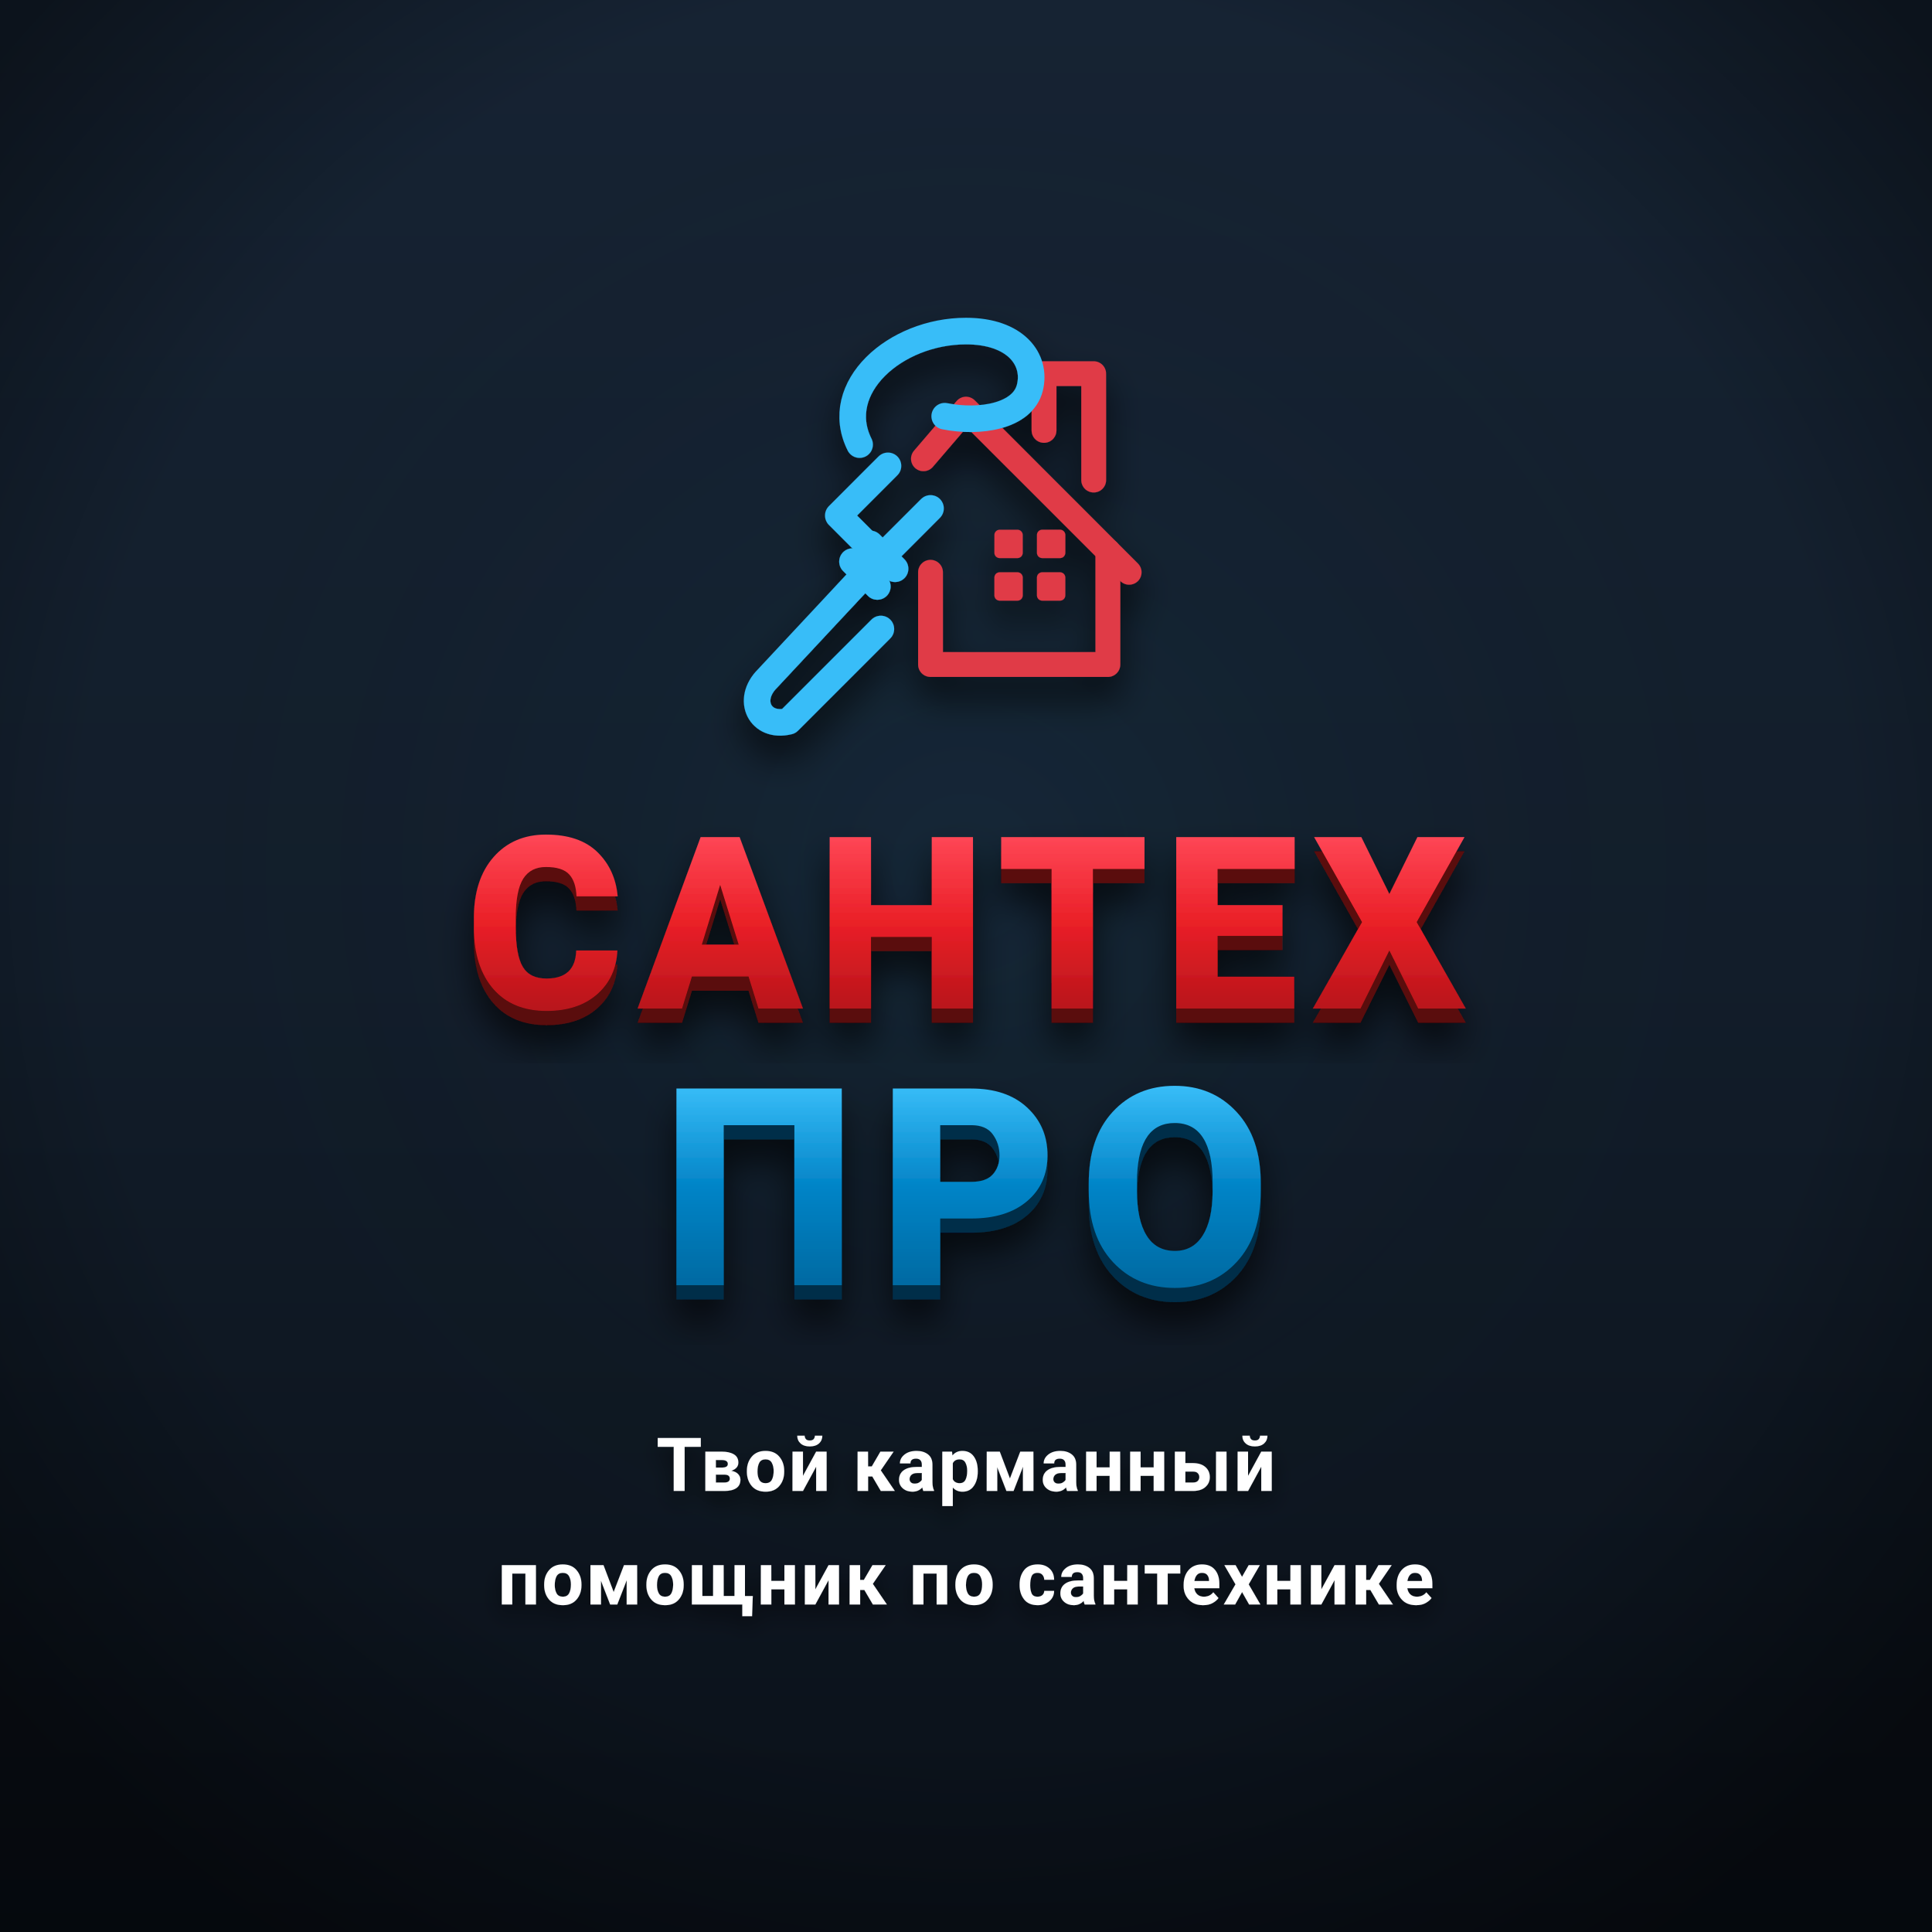
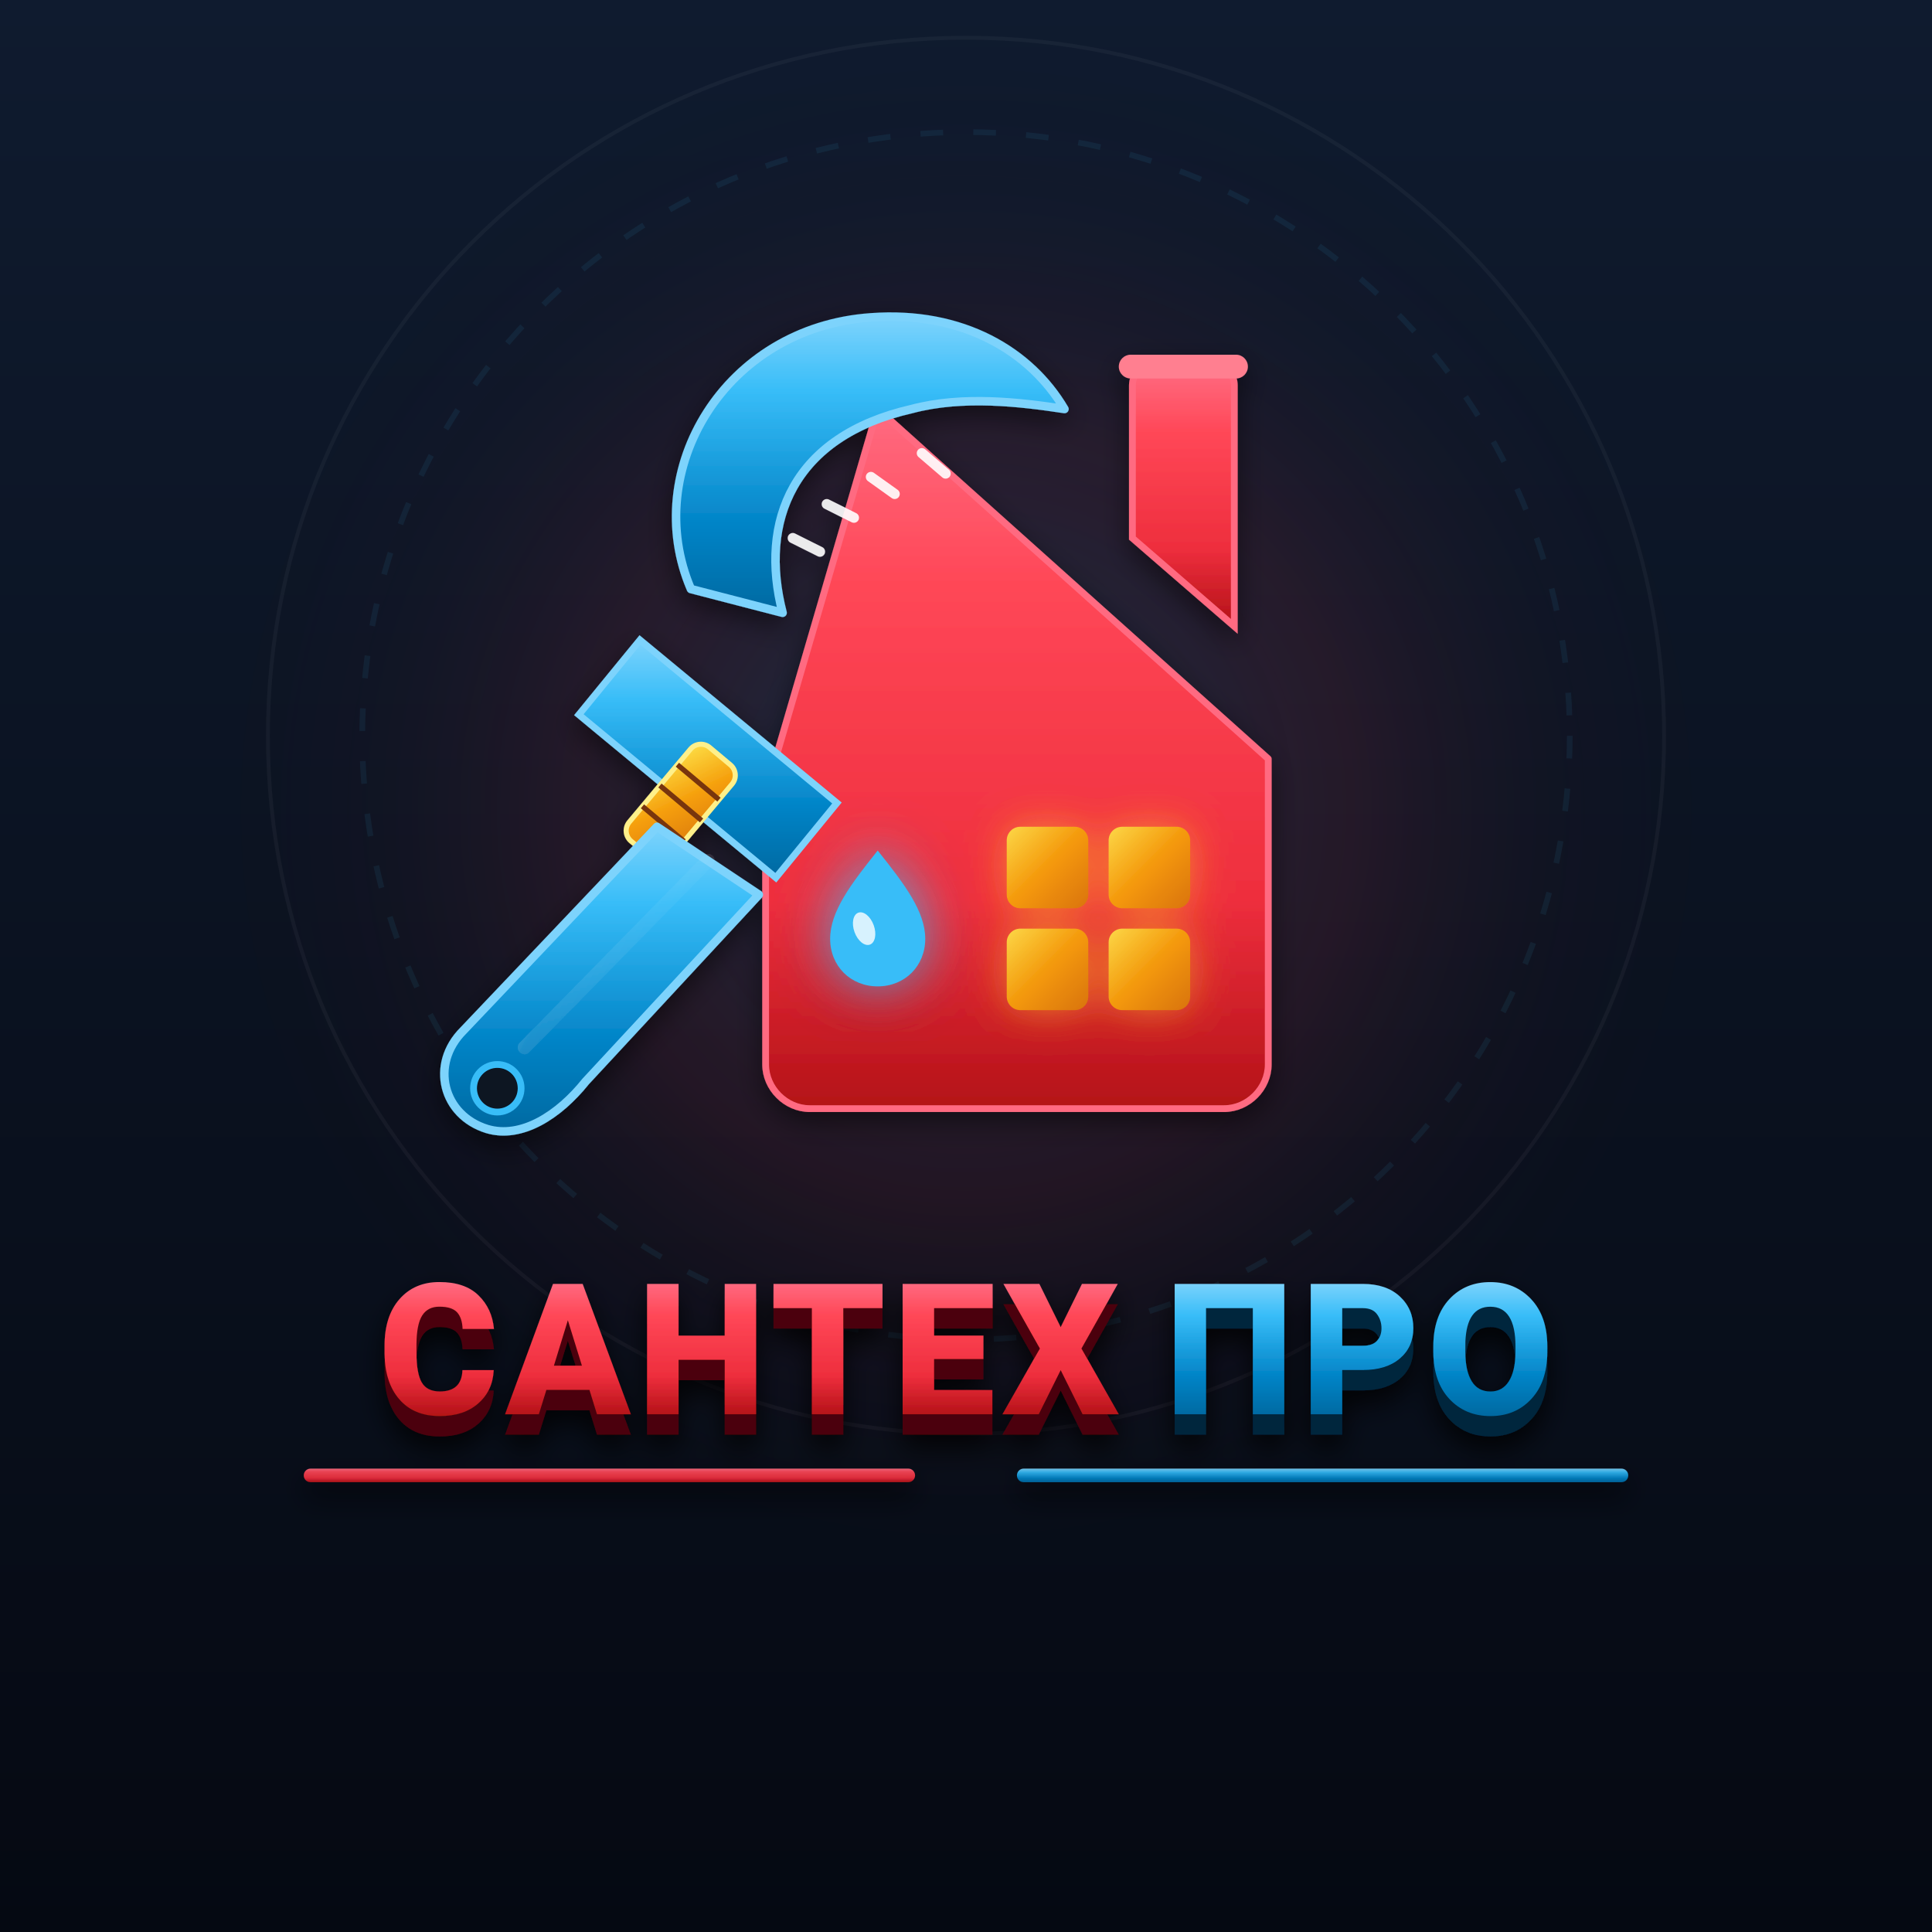
<svg xmlns="http://www.w3.org/2000/svg" viewBox="0 0 512 512" width="512" height="512">
  <defs>
    <linearGradient id="bgGrad" x1="0%" y1="0%" x2="0%" y2="100%">
-       <stop offset="0%" stop-color="#162333" />
-       <stop offset="50%" stop-color="#121d2a" />
-       <stop offset="100%" stop-color="#0a1018" />
+       <stop offset="0%" stop-color="#0f1b2f" />
+       <stop offset="45%" stop-color="#0b1322" />
+       <stop offset="100%" stop-color="#050912" />
    </linearGradient>
-     <linearGradient id="red3D" x1="0%" y1="0%" x2="0%" y2="100%">
-       <stop offset="0%" stop-color="#ff4757" />
-       <stop offset="50%" stop-color="#ea2027" />
-       <stop offset="100%" stop-color="#b7151b" />
+     <radialGradient id="centerGlow" cx="50%" cy="42%" r="50%">
+       <stop offset="0%" stop-color="#0284c7" stop-opacity="0.25" />
+       <stop offset="40%" stop-color="#ff4757" stop-opacity="0.10" />
+       <stop offset="80%" stop-color="#000000" stop-opacity="0" />
+     </radialGradient>
+     <linearGradient id="rubyGrad" x1="0%" y1="0%" x2="0%" y2="100%">
+       <stop offset="0%" stop-color="#ff6b81" />
+       <stop offset="25%" stop-color="#ff4757" />
+       <stop offset="70%" stop-color="#ee2e3d" />
+       <stop offset="100%" stop-color="#b31217" />
    </linearGradient>
-     <linearGradient id="blue3D" x1="0%" y1="0%" x2="0%" y2="100%">
-       <stop offset="0%" stop-color="#38bdf8" />
-       <stop offset="50%" stop-color="#0284c7" />
+     <linearGradient id="cyanGrad" x1="0%" y1="0%" x2="0%" y2="100%">
+       <stop offset="0%" stop-color="#7dd3fc" />
+       <stop offset="25%" stop-color="#38bdf8" />
+       <stop offset="70%" stop-color="#0284c7" />
      <stop offset="100%" stop-color="#0369a1" />
    </linearGradient>
-     <filter id="drop3D" x="-20%" y="-20%" width="140%" height="140%">
-       <feDropShadow dx="0" dy="6" stdDeviation="5" flood-color="#000000" flood-opacity="0.65" />
+     <linearGradient id="goldGrad" x1="0%" y1="0%" x2="100%" y2="100%">
+       <stop offset="0%" stop-color="#fde047" />
+       <stop offset="50%" stop-color="#f59e0b" />
+       <stop offset="100%" stop-color="#d97706" />
+     </linearGradient>
+     <linearGradient id="chromeSheen" x1="0%" y1="0%" x2="100%" y2="50%">
+       <stop offset="0%" stop-color="#ffffff" stop-opacity="0.6" />
+       <stop offset="40%" stop-color="#ffffff" stop-opacity="0.1" />
+       <stop offset="100%" stop-color="#ffffff" stop-opacity="0" />
+     </linearGradient>
+     <filter id="shadow3D" x="-30%" y="-30%" width="160%" height="160%">
+       <feDropShadow dx="0" dy="10" stdDeviation="10" flood-color="#000000" flood-opacity="0.75" />
+       <feDropShadow dx="0" dy="3" stdDeviation="4" flood-color="#000000" flood-opacity="0.5" />
    </filter>
-     <filter id="subtleGlow" x="-20%" y="-20%" width="140%" height="140%">
-       <feDropShadow dx="0" dy="3" stdDeviation="3" flood-color="#000000" flood-opacity="0.5" />
+     <filter id="textShadow" x="-20%" y="-20%" width="140%" height="140%">
+       <feDropShadow dx="0" dy="4" stdDeviation="4" flood-color="#000000" flood-opacity="0.8" />
    </filter>
  </defs>
  <rect width="512" height="512" fill="url(#bgGrad)" />
-   <radialGradient id="vignette" cx="50%" cy="45%" r="65%">
-     <stop offset="0%" stop-color="#38bdf8" stop-opacity="0.06" />
-     <stop offset="70%" stop-color="#000000" stop-opacity="0" />
-     <stop offset="100%" stop-color="#000000" stop-opacity="0.45" />
-   </radialGradient>
-   <rect width="512" height="512" fill="url(#vignette)" />
-   <g transform="translate(256, 256) scale(0.94) translate(-256, -256)">
-     <g transform="translate(256, 125)" filter="url(#drop3D)">
-       <g stroke="#e03b47" stroke-width="7" stroke-linecap="round" stroke-linejoin="round" fill="none">
-         <path d="M 22 -20 L 22 -36 L 36 -36 L 36 -6" />
-         <path d="M -12 -12 L 0 -26 L 46 20" />
-         <path d="M 40 14 L 40 46 L -10 46 L -10 20" />
+   <rect width="512" height="512" fill="url(#centerGlow)" />
+   <circle cx="256" cy="195" r="160" fill="none" stroke="#38bdf8" stroke-opacity="0.08" stroke-width="1.5" stroke-dasharray="6 8" />
+   <circle cx="256" cy="195" r="185" fill="none" stroke="#ffffff" stroke-opacity="0.04" stroke-width="1" />
+   <g transform="translate(256, 256) scale(0.9) translate(-256, -256)">
+     <g filter="url(#shadow3D)">
+       <g>
+         <path d="M 230 92               L 345 195               L 345 285               C 345 292, 339 298, 332 298               L 210 298               C 203 298, 197 292, 197 285               L 197 205               Z" fill="url(#rubyGrad)" stroke="#ff6b81" stroke-width="2" stroke-linejoin="round" />
+         <path d="M 305 130               L 305 85               C 305 82, 307 80, 310 80               L 330 80               C 333 80, 335 82, 335 85               L 335 156               Z" fill="url(#rubyGrad)" stroke="#ff6b81" stroke-width="2" />
+         <rect x="301" y="76" width="38" height="7" rx="3.5" fill="#ff7f90" />
+         <g fill="url(#goldGrad)" opacity="0.95" filter="drop-shadow(0 0 6px rgba(251,191,36,0.6))">
+           <rect x="268" y="215" width="24" height="24" rx="4" />
+           <rect x="298" y="215" width="24" height="24" rx="4" />
+           <rect x="268" y="245" width="24" height="24" rx="4" />
+           <rect x="298" y="245" width="24" height="24" rx="4" />
+         </g>
      </g>
-       <g fill="#e03b47">
-         <rect x="8" y="8" width="8" height="8" rx="1.5" />
-         <rect x="20" y="8" width="8" height="8" rx="1.5" />
-         <rect x="8" y="20" width="8" height="8" rx="1.5" />
-         <rect x="20" y="20" width="8" height="8" rx="1.5" />
+       <g>
+         <path d="M 175 145               C 160 110, 185 68, 228 65               C 255 63, 275 75, 285 92               C 272 90, 255 88, 240 92               C 205 100, 195 125, 202 152               Z" fill="url(#cyanGrad)" stroke="#7dd3fc" stroke-width="2.5" stroke-linejoin="round" />
+         <path d="M 205 130 L 213 134 M 215 120 L 223 124 M 228 112 L 235 117 M 243 105 L 250 111" stroke="#ffffff" stroke-width="3" stroke-linecap="round" opacity="0.9" />
+         <path d="M 160 160               L 218 208               L 200 230               L 142 182               Z" fill="url(#cyanGrad)" stroke="#7dd3fc" stroke-width="2" />
+         <g transform="translate(172, 208) rotate(40)">
+           <rect x="-8" y="-18" width="16" height="36" rx="4" fill="url(#goldGrad)" stroke="#fef08a" stroke-width="1.5" />
+           <line x1="-8" y1="-8" x2="8" y2="-8" stroke="#78350f" stroke-width="1.5" />
+           <line x1="-8" y1="0" x2="8" y2="0" stroke="#78350f" stroke-width="1.5" />
+           <line x1="-8" y1="8" x2="8" y2="8" stroke="#78350f" stroke-width="1.5" />
+         </g>
+         <path d="M 165 215               L 108 275               C 98 285, 102 300, 115 304               C 125 307, 136 300, 144 290               L 195 235               Z" fill="url(#cyanGrad)" stroke="#7dd3fc" stroke-width="2.5" stroke-linejoin="round" />
+         <circle cx="118" cy="292" r="7" fill="#0b1322" stroke="#38bdf8" stroke-width="2" />
+         <path d="M 180 225 L 126 280" stroke="url(#chromeSheen)" stroke-width="4" stroke-linecap="round" />
      </g>
-       <g stroke="#38bdf8" stroke-width="7.5" stroke-linecap="round" stroke-linejoin="round" fill="none">
-         <path d="M -30 -16 C -38 -32 -20 -48 0 -48 C 14 -48 20 -40 18 -32 C 16 -24 4 -22 -6 -24" />
-         <path d="M -22 -10 L -36 4 L -24 16 L -10 2" />
-         <path d="M -27 12 L -20 19" />
-         <path d="M -32 17 L -25 24" />
-         <path d="M -28 20 L -56 50 C -62 56 -58 64 -50 62 L -24 36" />
+       <g transform="translate(230, 240)">
+         <path d="M 0 -18               C 8 -8, 14 0, 14 8               C 14 16, 8 22, 0 22               C -8 22, -14 16, -14 8               C -14 0, -8 -8, 0 -18               Z" fill="#38bdf8" filter="drop-shadow(0 0 8px rgba(56,189,248,0.8))" />
+         <ellipse cx="-4" cy="5" rx="3" ry="5" fill="#ffffff" opacity="0.8" transform="rotate(-20 -4 5)" />
      </g>
    </g>
-     <g filter="url(#drop3D)">
-       <text x="256" y="272" text-anchor="middle" font-family="-apple-system, BlinkMacSystemFont, 'Segoe UI', Roboto, 'Montserrat', Arial Black, sans-serif" font-weight="900" font-size="68" letter-spacing="4" fill="#5a0b0d">САНТЕХ</text>
-       <text x="256" y="268" text-anchor="middle" font-family="-apple-system, BlinkMacSystemFont, 'Segoe UI', Roboto, 'Montserrat', Arial Black, sans-serif" font-weight="900" font-size="68" letter-spacing="4" fill="url(#red3D)">САНТЕХ</text>
-     </g>
-     <g filter="url(#drop3D)">
-       <text x="256" y="350" text-anchor="middle" font-family="-apple-system, BlinkMacSystemFont, 'Segoe UI', Roboto, 'Montserrat', Arial Black, sans-serif" font-weight="900" font-size="78" letter-spacing="6" fill="#042f48">ПРО</text>
-       <text x="256" y="346" text-anchor="middle" font-family="-apple-system, BlinkMacSystemFont, 'Segoe UI', Roboto, 'Montserrat', Arial Black, sans-serif" font-weight="900" font-size="78" letter-spacing="6" fill="url(#blue3D)">ПРО</text>
-     </g>
-     <g filter="url(#subtleGlow)">
-       <text x="256" y="404" text-anchor="middle" font-family="-apple-system, BlinkMacSystemFont, 'Segoe UI', Roboto, Arial, sans-serif" font-weight="600" font-size="21" letter-spacing="0.5" fill="#ffffff">Твой карманный</text>
-       <text x="256" y="436" text-anchor="middle" font-family="-apple-system, BlinkMacSystemFont, 'Segoe UI', Roboto, Arial, sans-serif" font-weight="600" font-size="21" letter-spacing="0.5" fill="#ffffff">помощник по сантехнике</text>
+     <g filter="url(#textShadow)" transform="translate(256, 388)">
+       <text x="0" y="6" text-anchor="middle" font-family="-apple-system, BlinkMacSystemFont, 'Montserrat', 'Segoe UI', Roboto, 'Arial Black', sans-serif" font-weight="900" font-size="54" letter-spacing="2">
+         <tspan fill="#4c0508">САНТЕХ </tspan>
+         <tspan fill="#04273e">ПРО</tspan>
+       </text>
+       <text x="0" y="0" text-anchor="middle" font-family="-apple-system, BlinkMacSystemFont, 'Montserrat', 'Segoe UI', Roboto, 'Arial Black', sans-serif" font-weight="900" font-size="54" letter-spacing="2">
+         <tspan fill="url(#rubyGrad)">САНТЕХ </tspan>
+         <tspan fill="url(#cyanGrad)">ПРО</tspan>
+       </text>
+       <g opacity="0.9">
+         <rect x="-195" y="16" width="180" height="4" rx="2" fill="url(#rubyGrad)" />
+         <rect x="15" y="16" width="180" height="4" rx="2" fill="url(#cyanGrad)" />
+       </g>
    </g>
  </g>
</svg>
